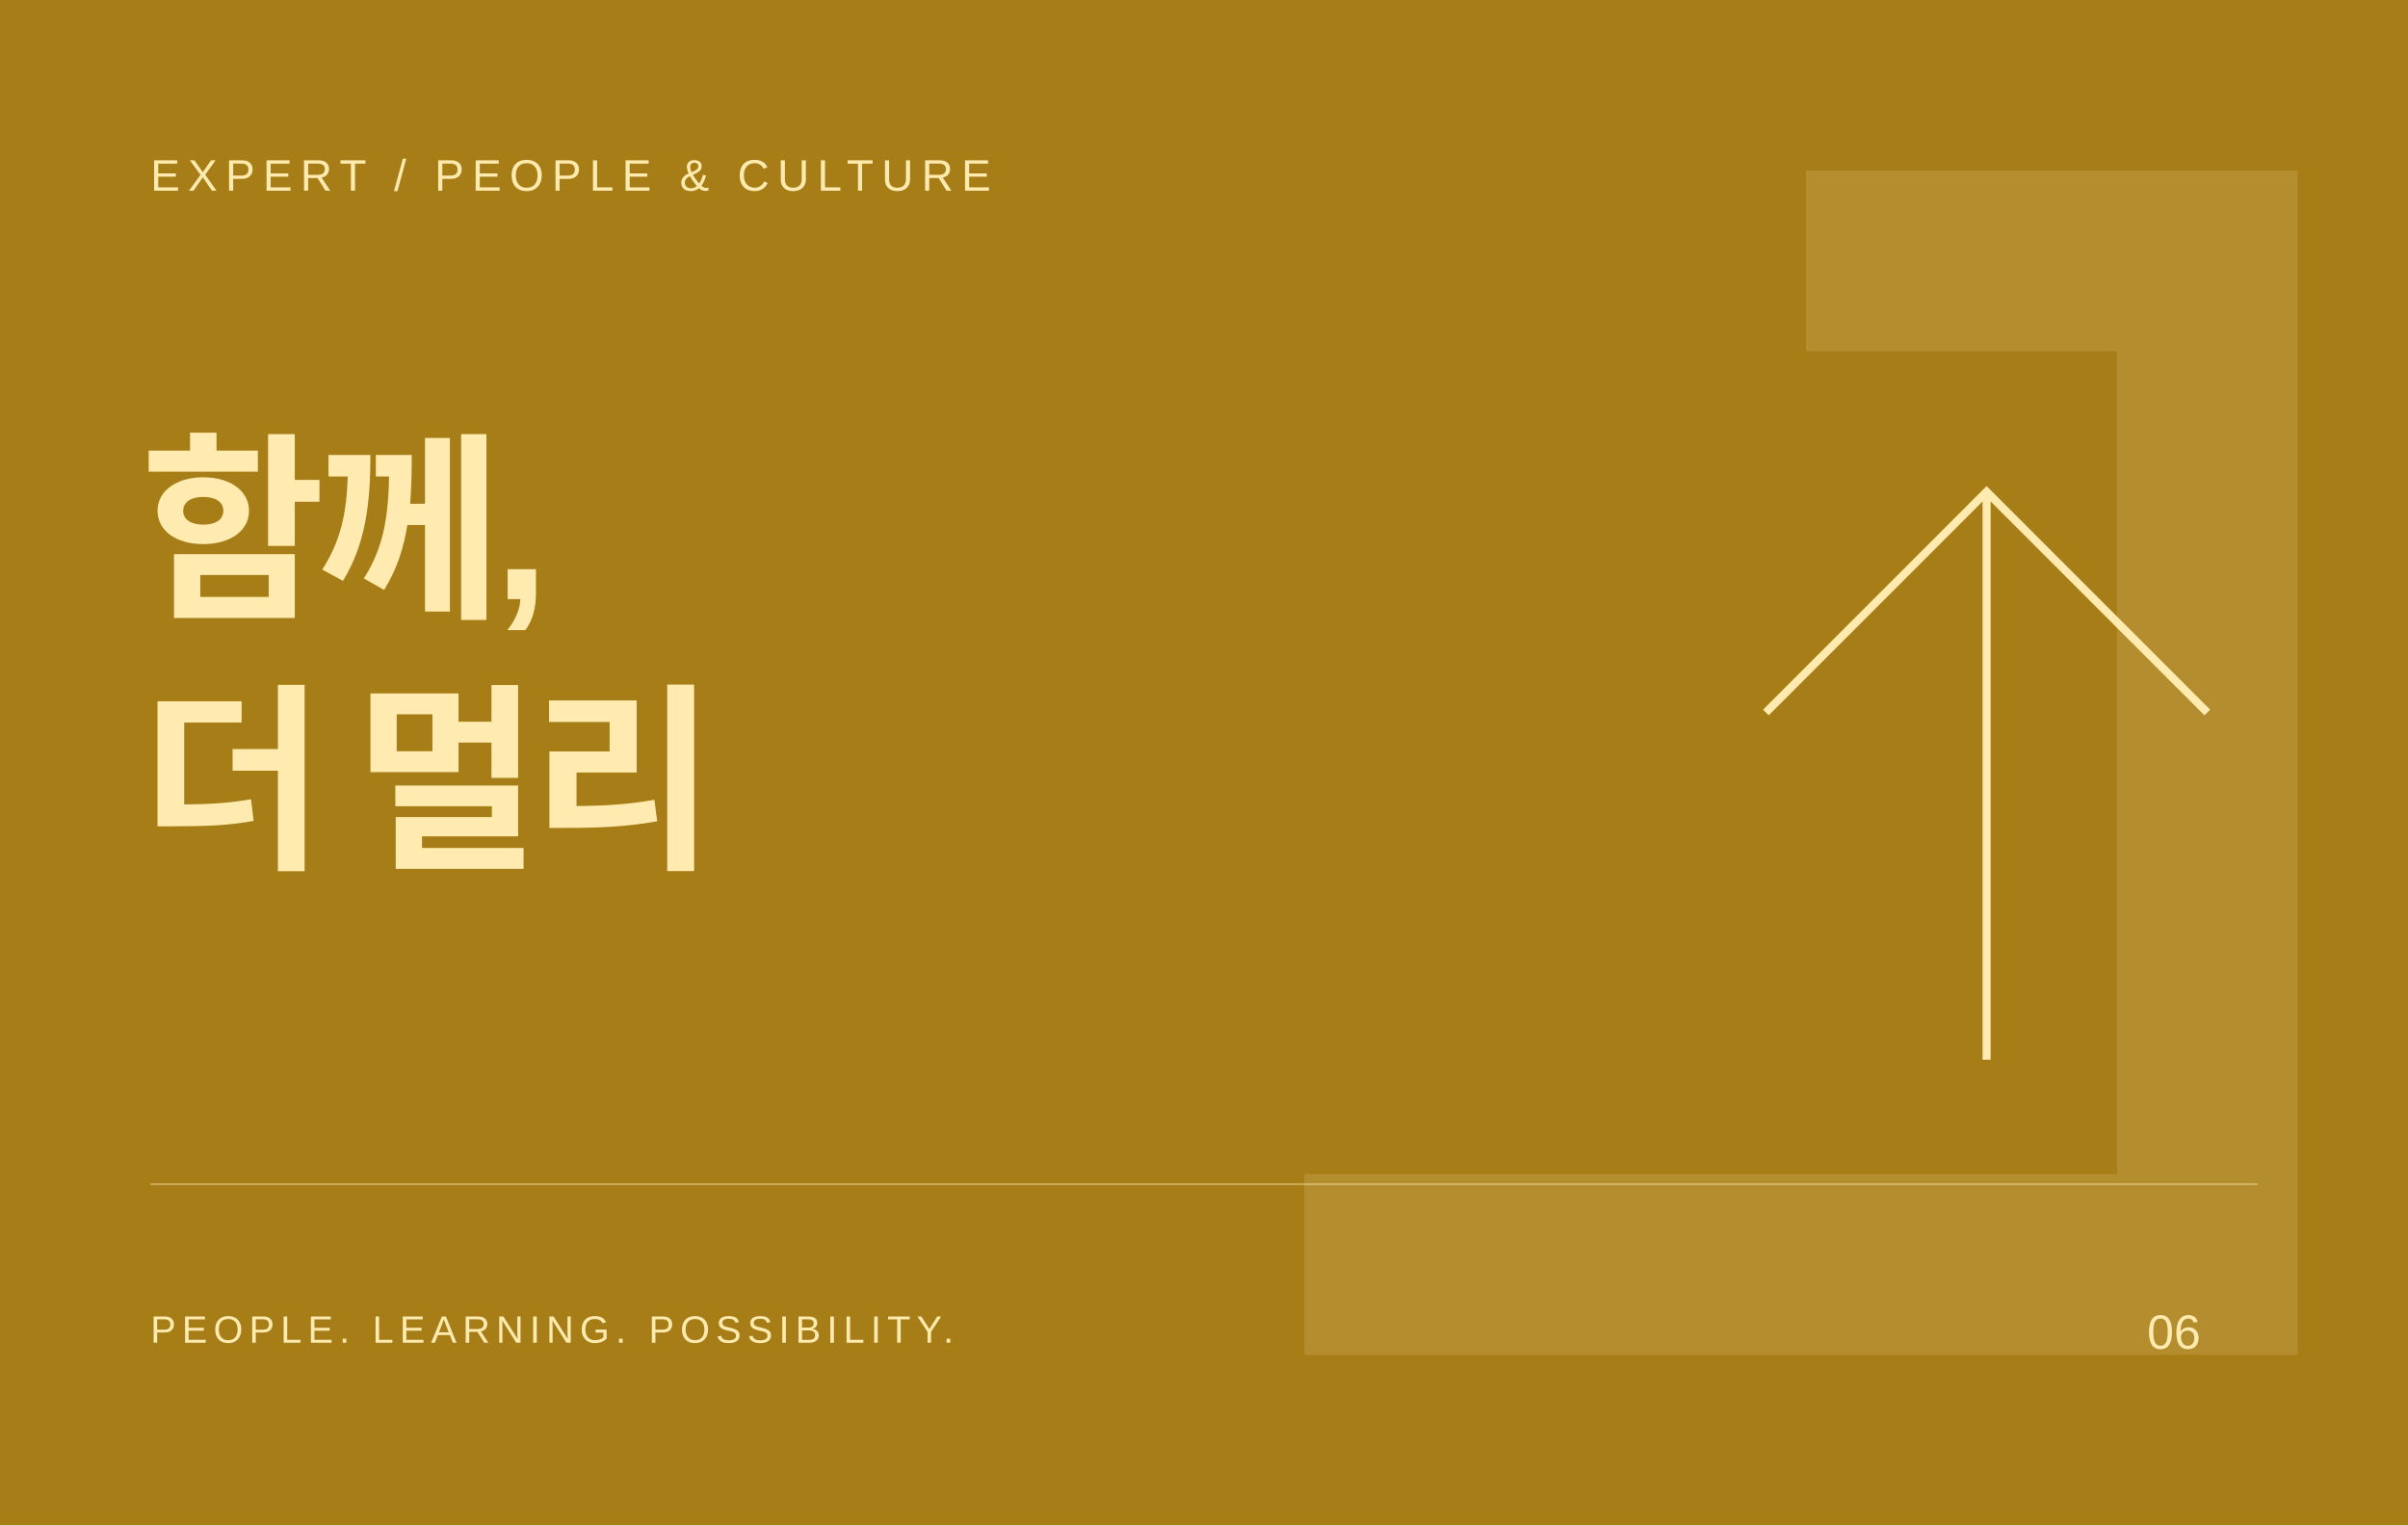
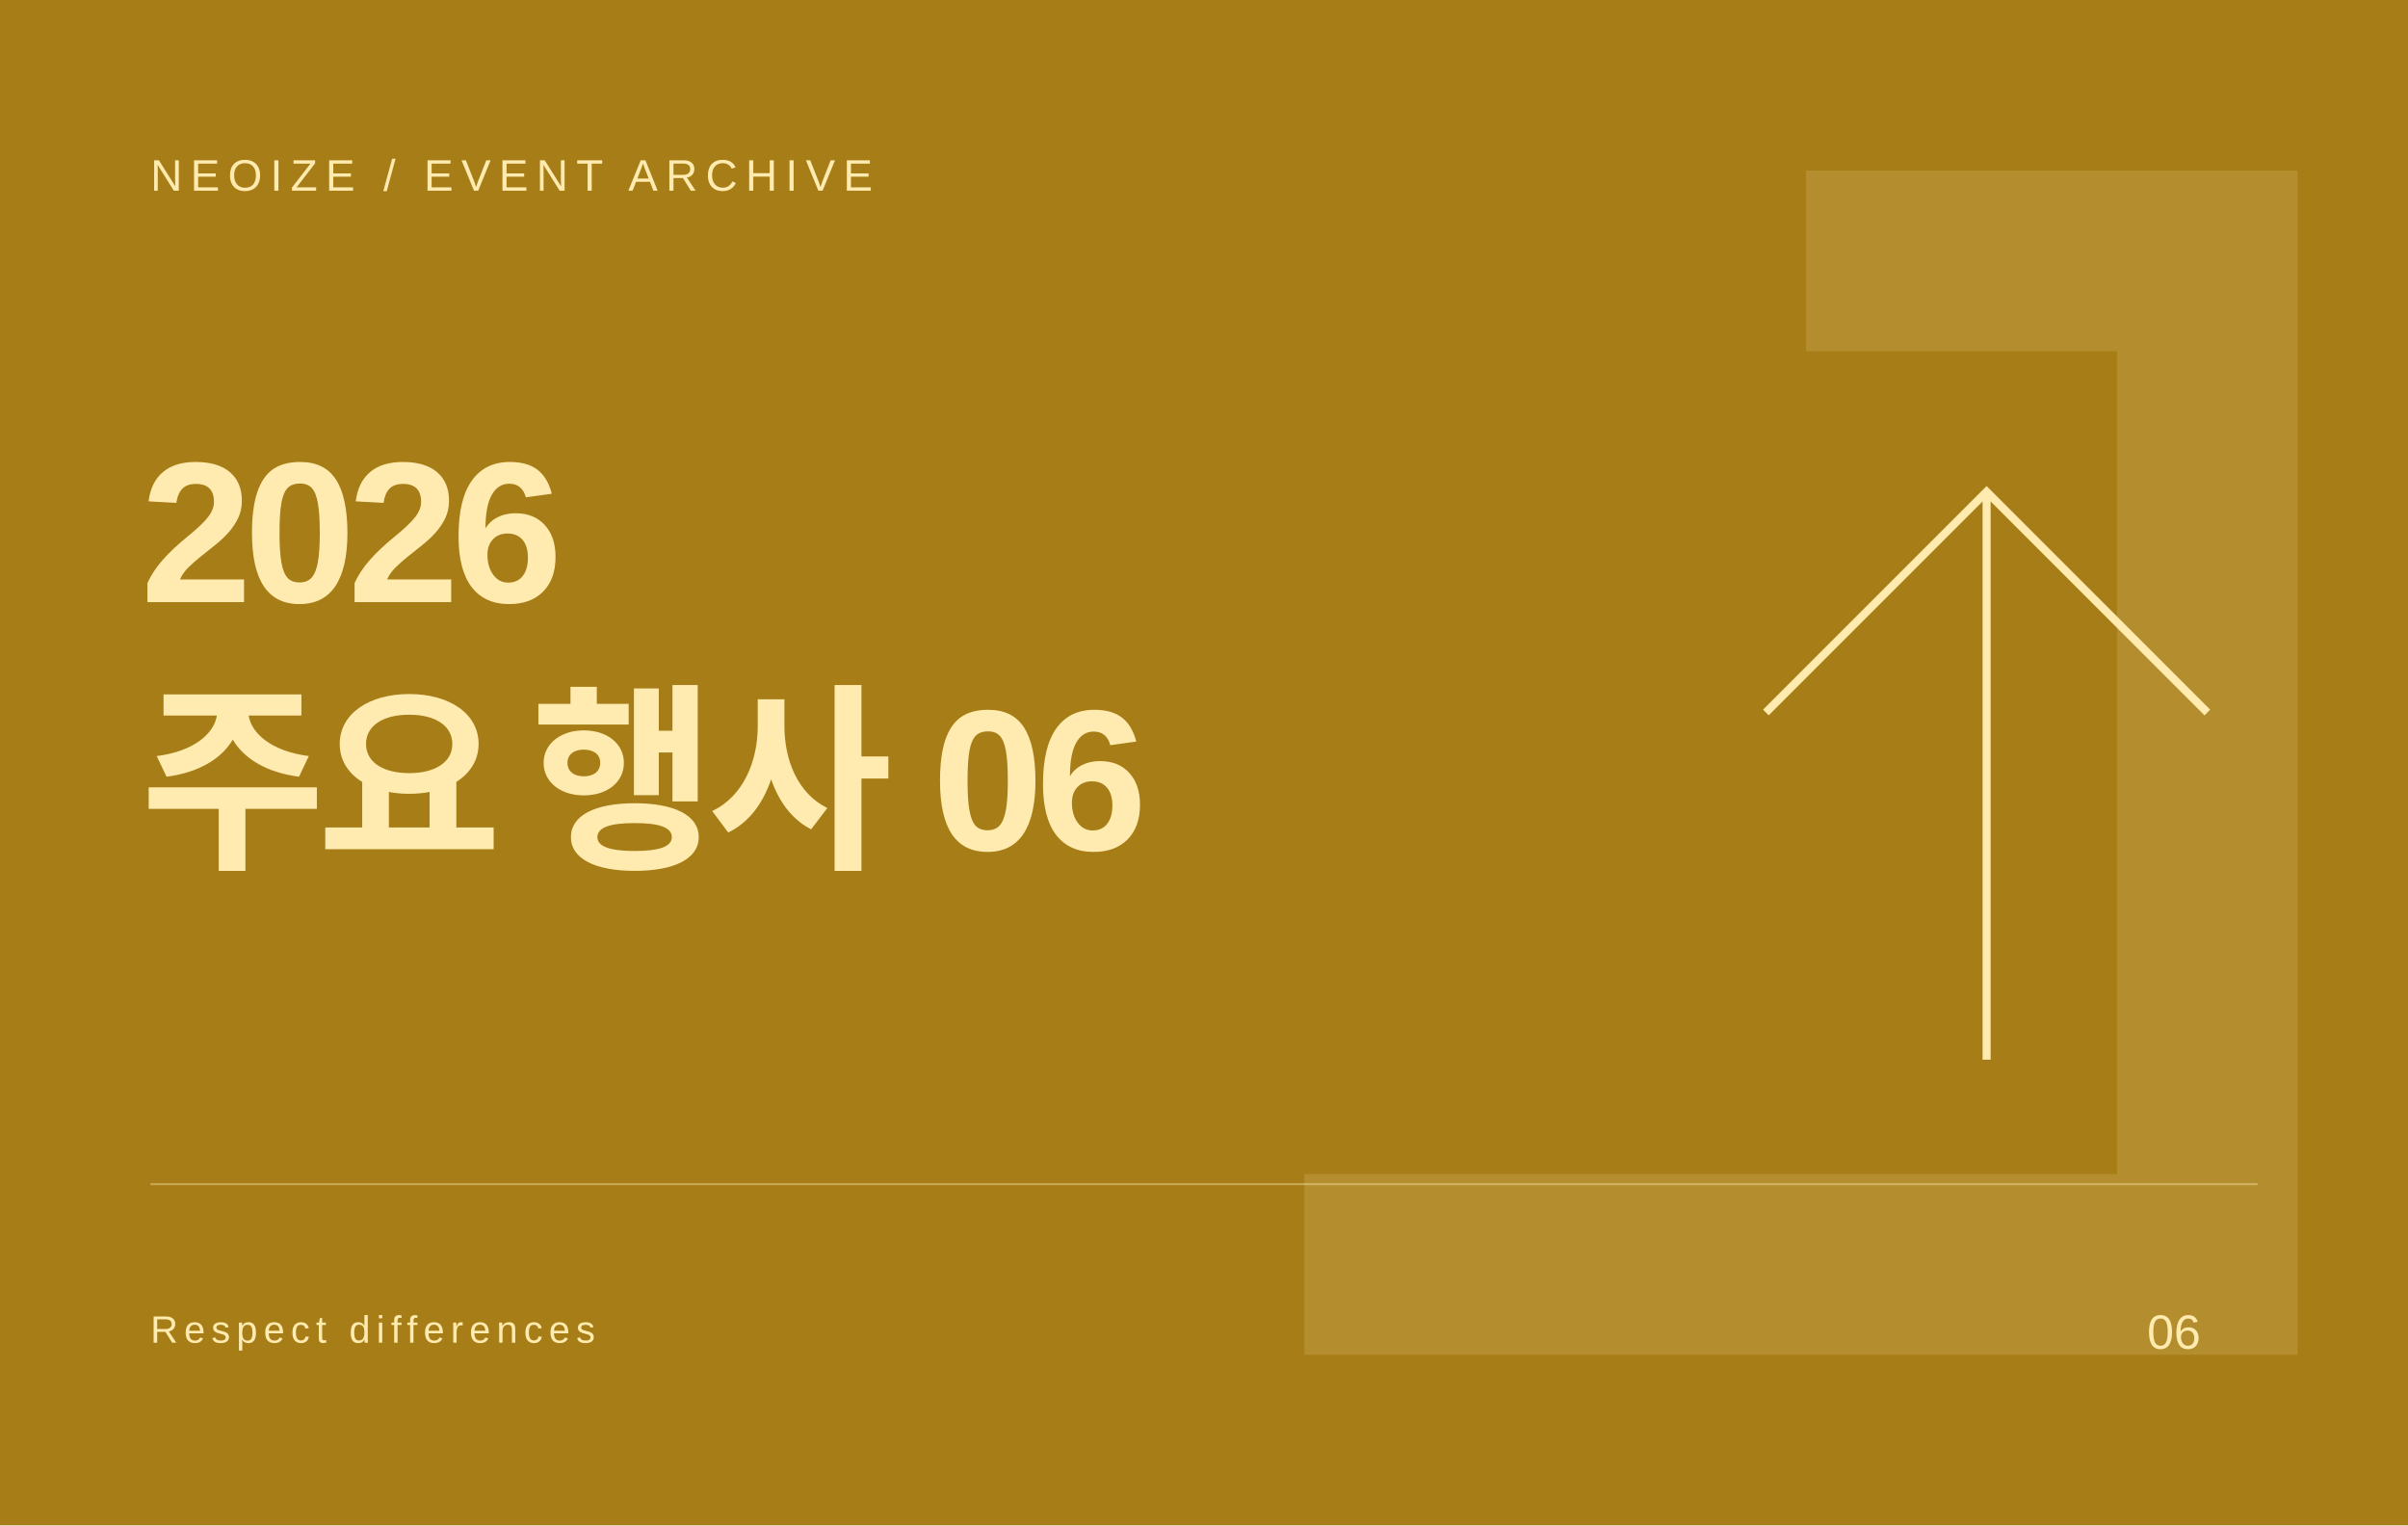
<svg xmlns="http://www.w3.org/2000/svg" width="1200" height="760" viewBox="0 0 1200 760">
  <rect width="1200" height="760" fill="#a77d17" />
  <path d="M900 130h200v500H650" fill="none" stroke="#ffebaf" opacity=".15" stroke-width="90" />
  <path d="M880 355l110-110 110 110M990 248v280" fill="none" stroke="#ffebaf" stroke-width="4" />
-   <text x="75" y="95" fill="#ffebaf" font-family="Arial,sans-serif" font-size="22" letter-spacing="4">EXPERT / PEOPLE &amp; CULTURE</text>
-   <text x="70" y="300" fill="#ffebaf" font-family="Arial,Malgun Gothic,sans-serif" font-size="100" font-weight="700" letter-spacing="-4">함께,</text>
-   <text x="70" y="425" fill="#ffebaf" font-family="Arial,Malgun Gothic,sans-serif" font-size="100" font-weight="700" letter-spacing="-4">더 멀리</text>
+   <text x="75" y="95" fill="#ffebaf" font-family="Arial,sans-serif" font-size="22" letter-spacing="4">NEOIZE / EVENT ARCHIVE</text>
+   <text x="70" y="300" fill="#ffebaf" font-family="Arial,Malgun Gothic,sans-serif" font-size="100" font-weight="700" letter-spacing="-4">2026</text>
+   <text x="70" y="425" fill="#ffebaf" font-family="Arial,Malgun Gothic,sans-serif" font-size="100" font-weight="700" letter-spacing="-4">주요 행사 06</text>
  <path d="M75 590h1050" stroke="#ffebaf" opacity=".4" />
-   <text x="75" y="669" fill="#ffebaf" font-family="Arial,sans-serif" font-size="19" letter-spacing="3">PEOPLE. LEARNING. POSSIBILITY.</text>
+   <text x="75" y="669" fill="#ffebaf" font-family="Arial,sans-serif" font-size="19" letter-spacing="3">Respect differences</text>
  <text x="1070" y="672" fill="#ffebaf" font-family="Arial,sans-serif" font-size="24">06</text>
</svg>
